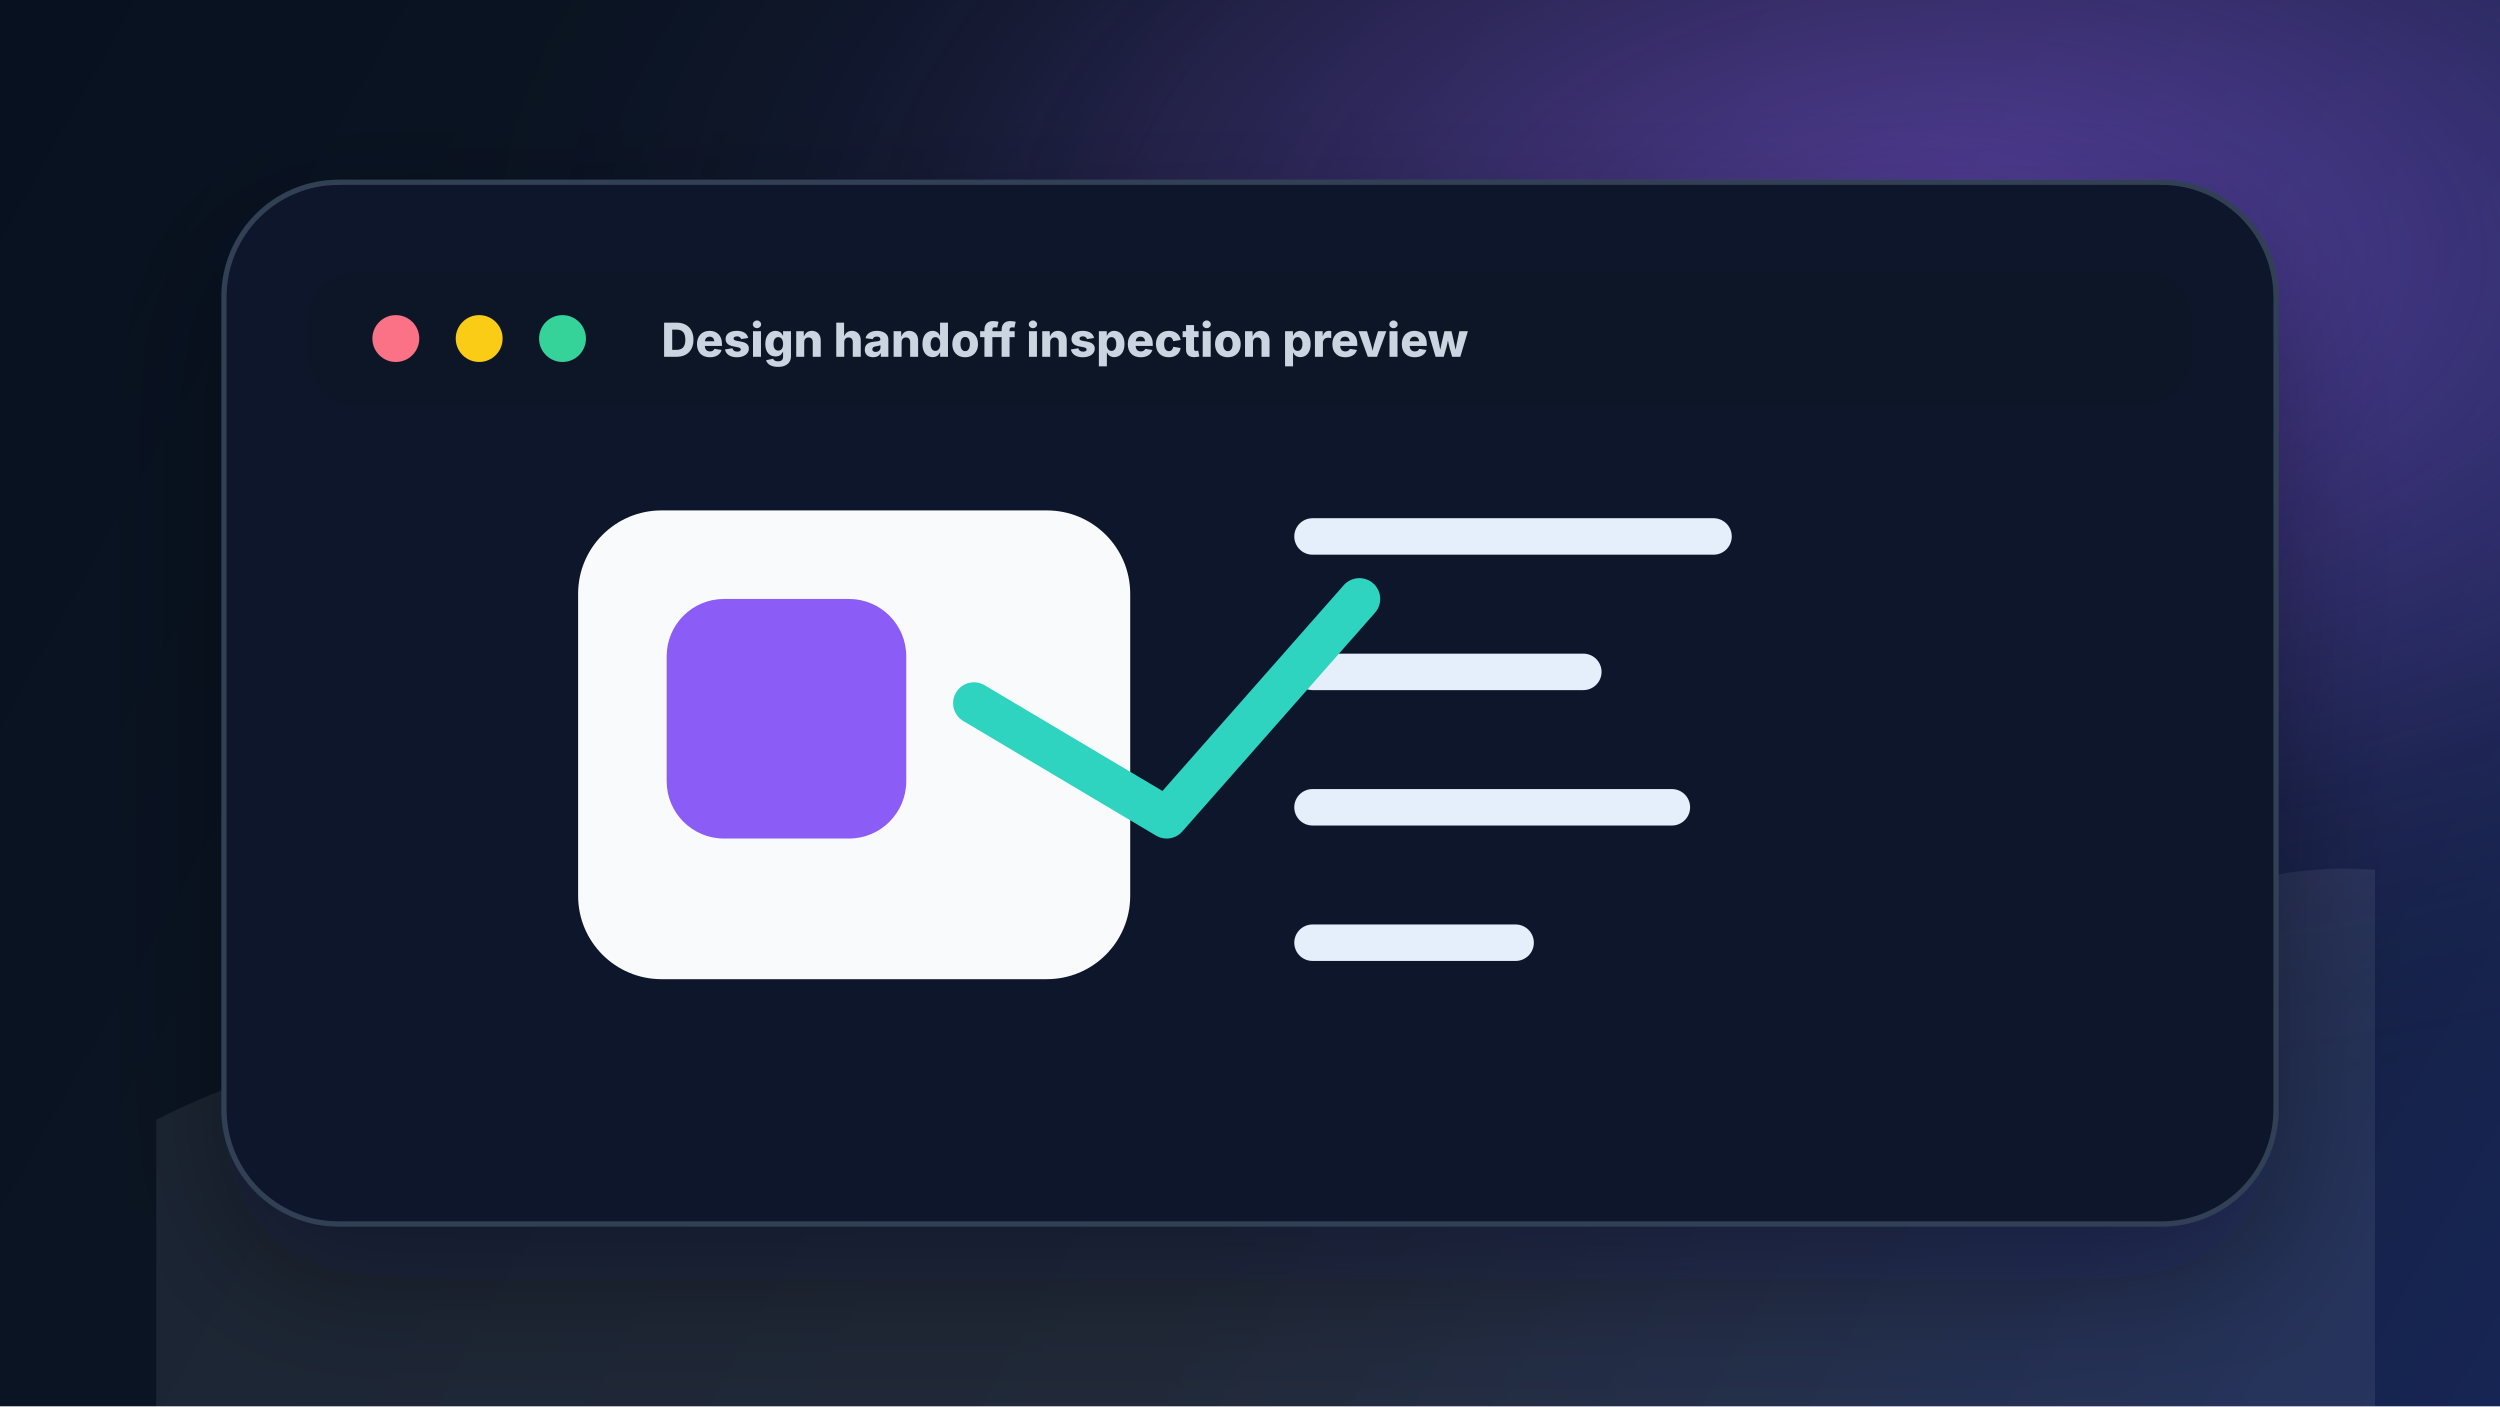
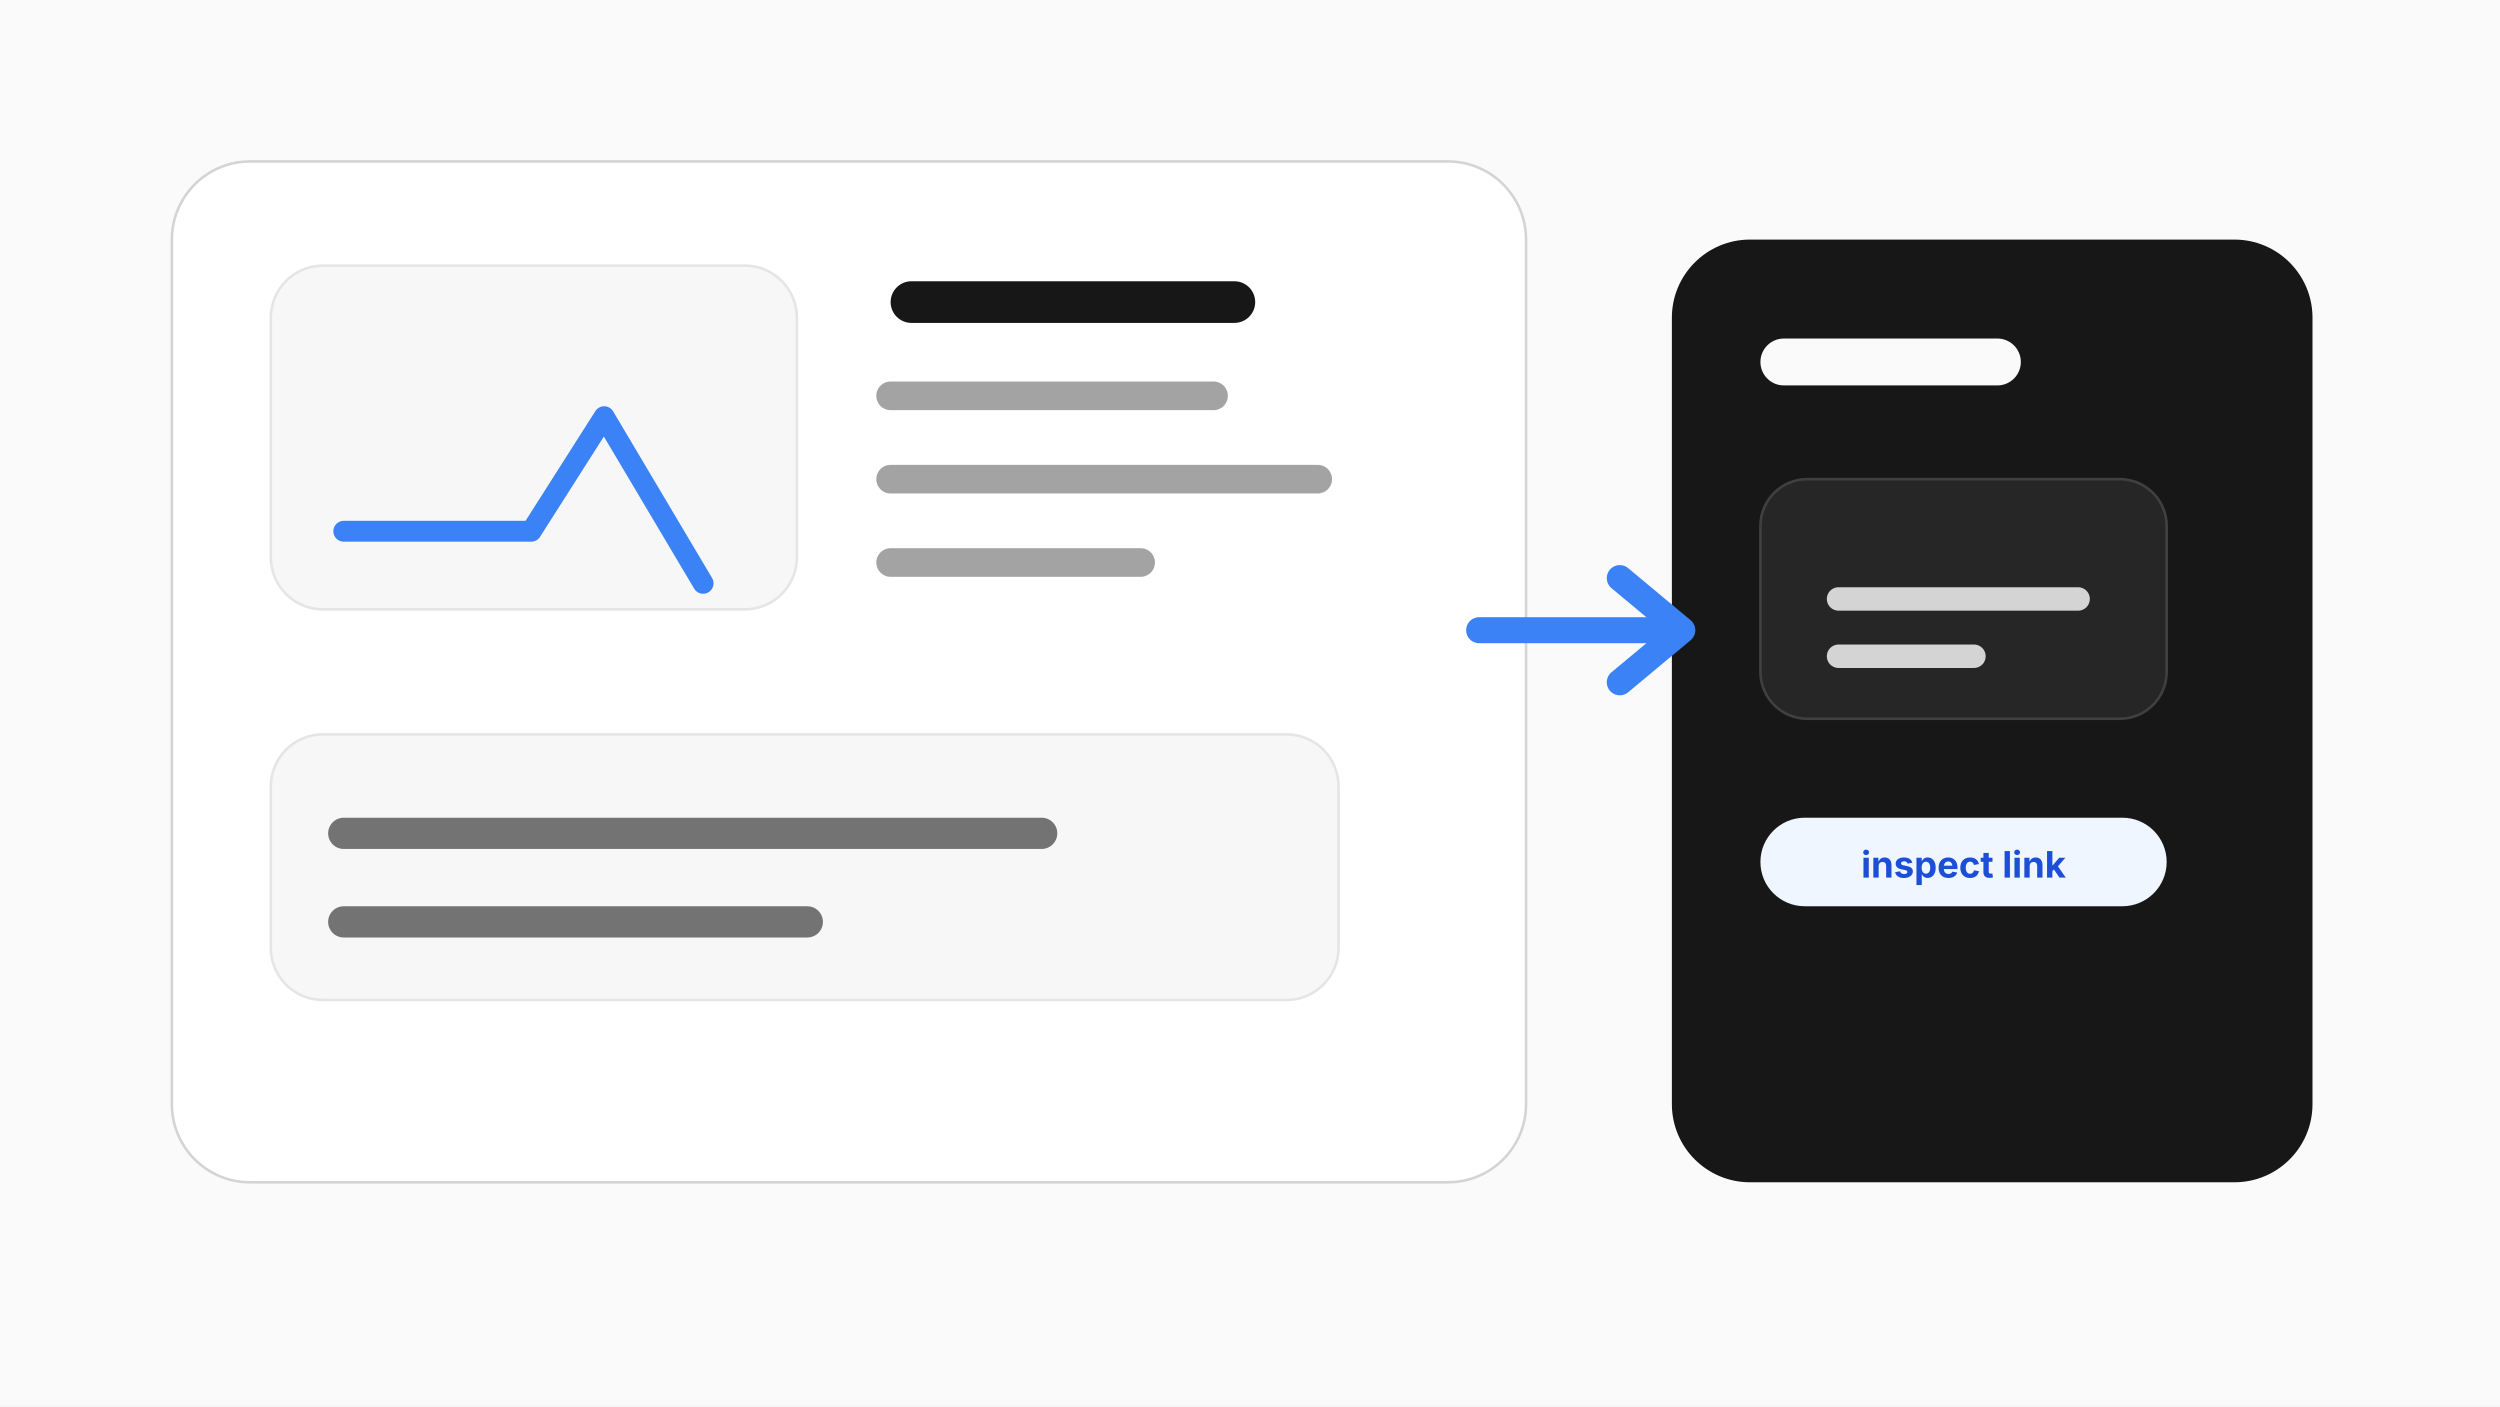
- <svg xmlns="http://www.w3.org/2000/svg" viewBox="0 0 960 540" width="960" height="540" role="img" aria-label="Design handoff inspection preview">
-   <defs>
-     <linearGradient id="bg" x1="0" y1="0" x2="960" y2="540" gradientUnits="userSpaceOnUse">
-       <stop stop-color="#07111f" />
-       <stop offset=".58" stop-color="#101827" />
-       <stop offset="1" stop-color="#172554" />
-     </linearGradient>
-     <radialGradient id="halo" cx="78%" cy="18%" r="62%">
-       <stop stop-color="#8b5cf6" stop-opacity=".55" />
-       <stop offset=".66" stop-color="#8b5cf6" stop-opacity=".08" />
-       <stop offset="1" stop-color="#07111f" stop-opacity="0" />
-     </radialGradient>
-     <filter id="shadow" x="-20%" y="-20%" width="140%" height="140%">
-       <feDropShadow dx="0" dy="20" stdDeviation="24" flood-color="#020617" flood-opacity=".34" />
-     </filter>
-   </defs>
-   <rect width="960" height="540" fill="url(#bg)" />
-   <rect width="960" height="540" fill="url(#halo)" />
-   <path d="M60 430C174 372 276 412 410 448c148 40 254 12 376-72 48-33 86-45 126-42v206H60z" fill="#e0f2fe" opacity=".08" />
-   <g filter="url(#shadow)">
-     <rect x="86" y="70" width="788" height="400" rx="44" fill="#0f172a" stroke="#334155" stroke-width="2" />
-     <rect x="118" y="104" width="724" height="52" rx="20" fill="#111827" />
-     <circle cx="152" cy="130" r="9" fill="#fb7185" />
-     <circle cx="184" cy="130" r="9" fill="#facc15" />
-     <circle cx="216" cy="130" r="9" fill="#34d399" />
-     <text x="254" y="137" font-family="Inter, system-ui, sans-serif" font-size="18" font-weight="800" fill="#cbd5e1">Design handoff inspection preview</text>
-     <rect x="222" y="196" width="212" height="180" rx="32" fill="#f8fafc" />
-     <rect x="256" y="230" width="92" height="92" rx="22" fill="#8b5cf6" />
-     <path d="M504 206h154M504 258h104M504 310h138M504 362h78" stroke="#e5eefb" stroke-width="14" stroke-linecap="round" />
-     <path d="M374 270l74 44 74-84" fill="none" stroke="#2dd4bf" stroke-width="16" stroke-linecap="round" stroke-linejoin="round" />
-   </g>
+ <svg xmlns="http://www.w3.org/2000/svg" viewBox="0 0 960 540" role="img" aria-label="Design handoff preview">
+   <rect width="960" height="540" fill="#fafafa" />
+   <rect x="66" y="62" width="520" height="392" rx="30" fill="#ffffff" stroke="#d4d4d4" />
+   <rect x="104" y="102" width="202" height="132" rx="20" fill="#f7f7f7" stroke="#e5e5e5" />
+   <path d="M132 204h72l28-44 38 64" fill="none" stroke="#3b82f6" stroke-width="8" stroke-linecap="round" stroke-linejoin="round" />
+   <rect x="342" y="108" width="140" height="16" rx="8" fill="#171717" />
+   <path d="M342 152h124M342 184h164M342 216h96" stroke="#a3a3a3" stroke-width="11" stroke-linecap="round" />
+   <rect x="104" y="282" width="410" height="102" rx="20" fill="#f7f7f7" stroke="#e5e5e5" />
+   <path d="M132 320h268M132 354h178" stroke="#737373" stroke-width="12" stroke-linecap="round" />
+   <rect x="642" y="92" width="246" height="362" rx="30" fill="#171717" />
+   <rect x="676" y="130" width="100" height="18" rx="9" fill="#fafafa" />
+   <rect x="676" y="184" width="156" height="92" rx="18" fill="#262626" stroke="#404040" />
+   <path d="M706 230h92M706 252h52" stroke="#d4d4d4" stroke-width="9" stroke-linecap="round" />
+   <rect x="676" y="314" width="156" height="34" rx="17" fill="#eff6ff" />
+   <text x="754" y="337" text-anchor="middle" font-family="Inter, -apple-system, BlinkMacSystemFont, 'Segoe UI', sans-serif" font-size="14" font-weight="750" fill="#1d4ed8">inspect link</text>
+   <path d="M568 242h72" stroke="#3b82f6" stroke-width="10" stroke-linecap="round" />
+   <path d="M622 222l24 20-24 20" fill="none" stroke="#3b82f6" stroke-width="10" stroke-linecap="round" stroke-linejoin="round" />
</svg>
